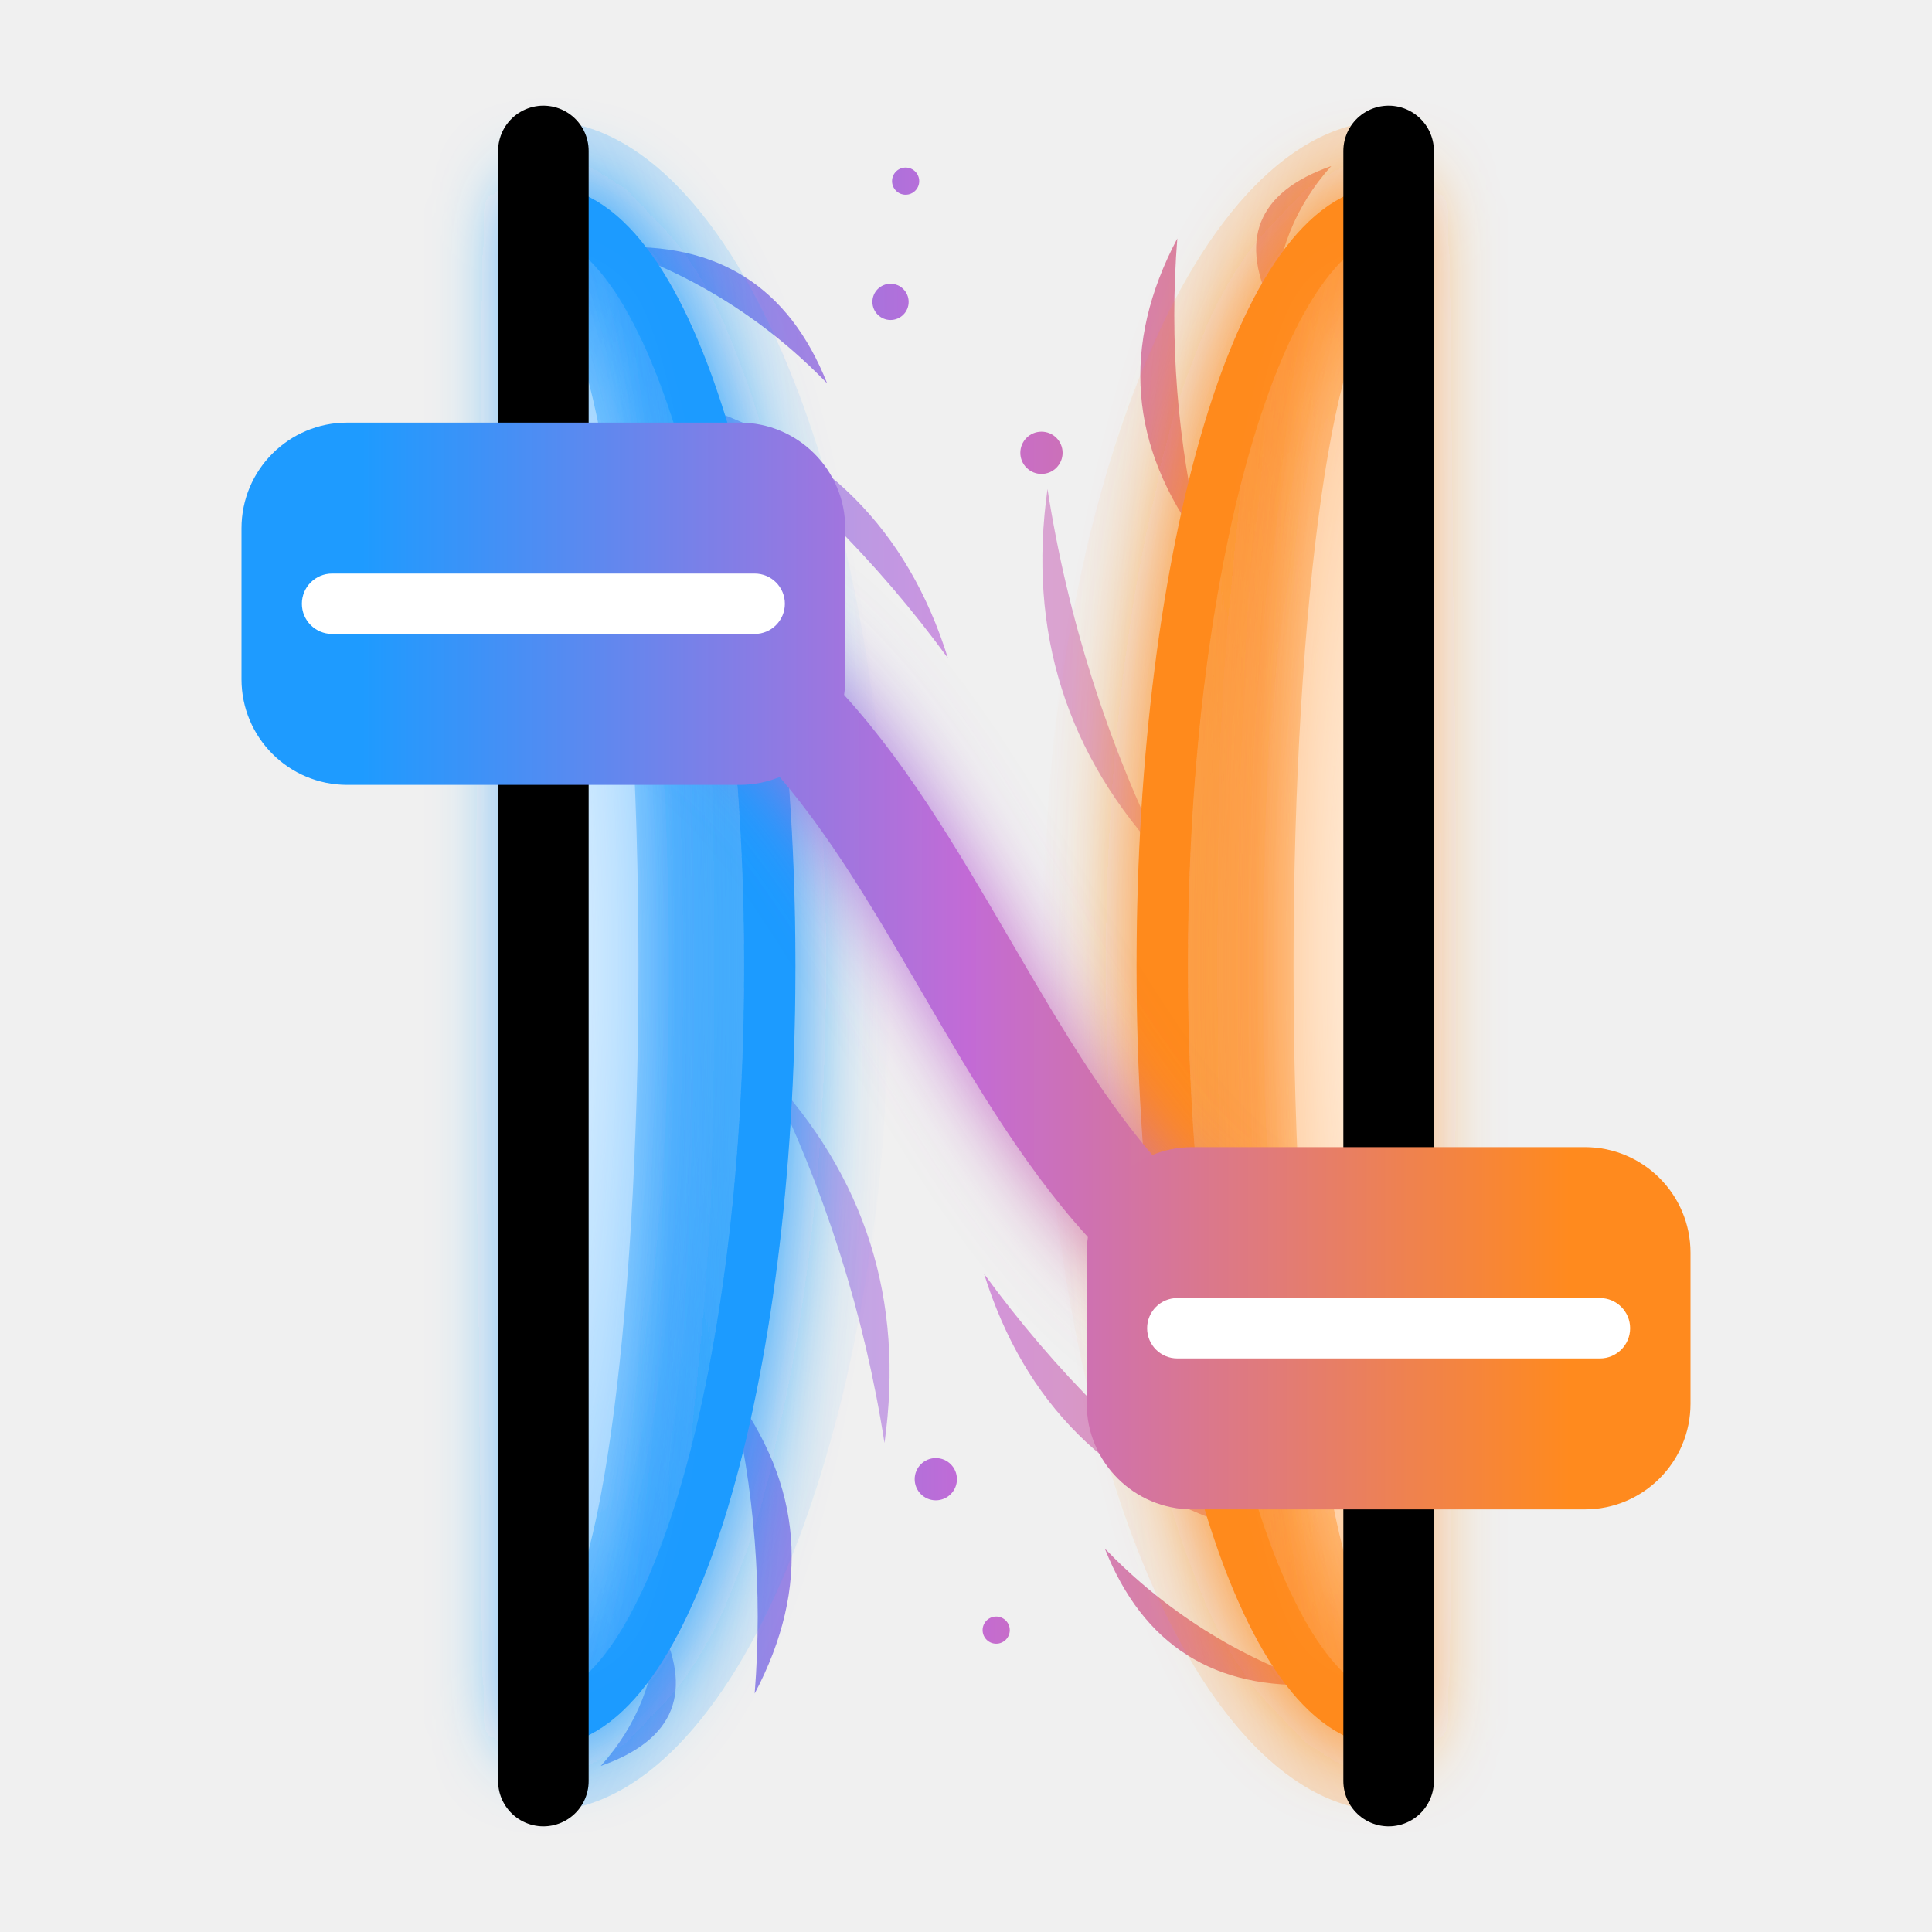
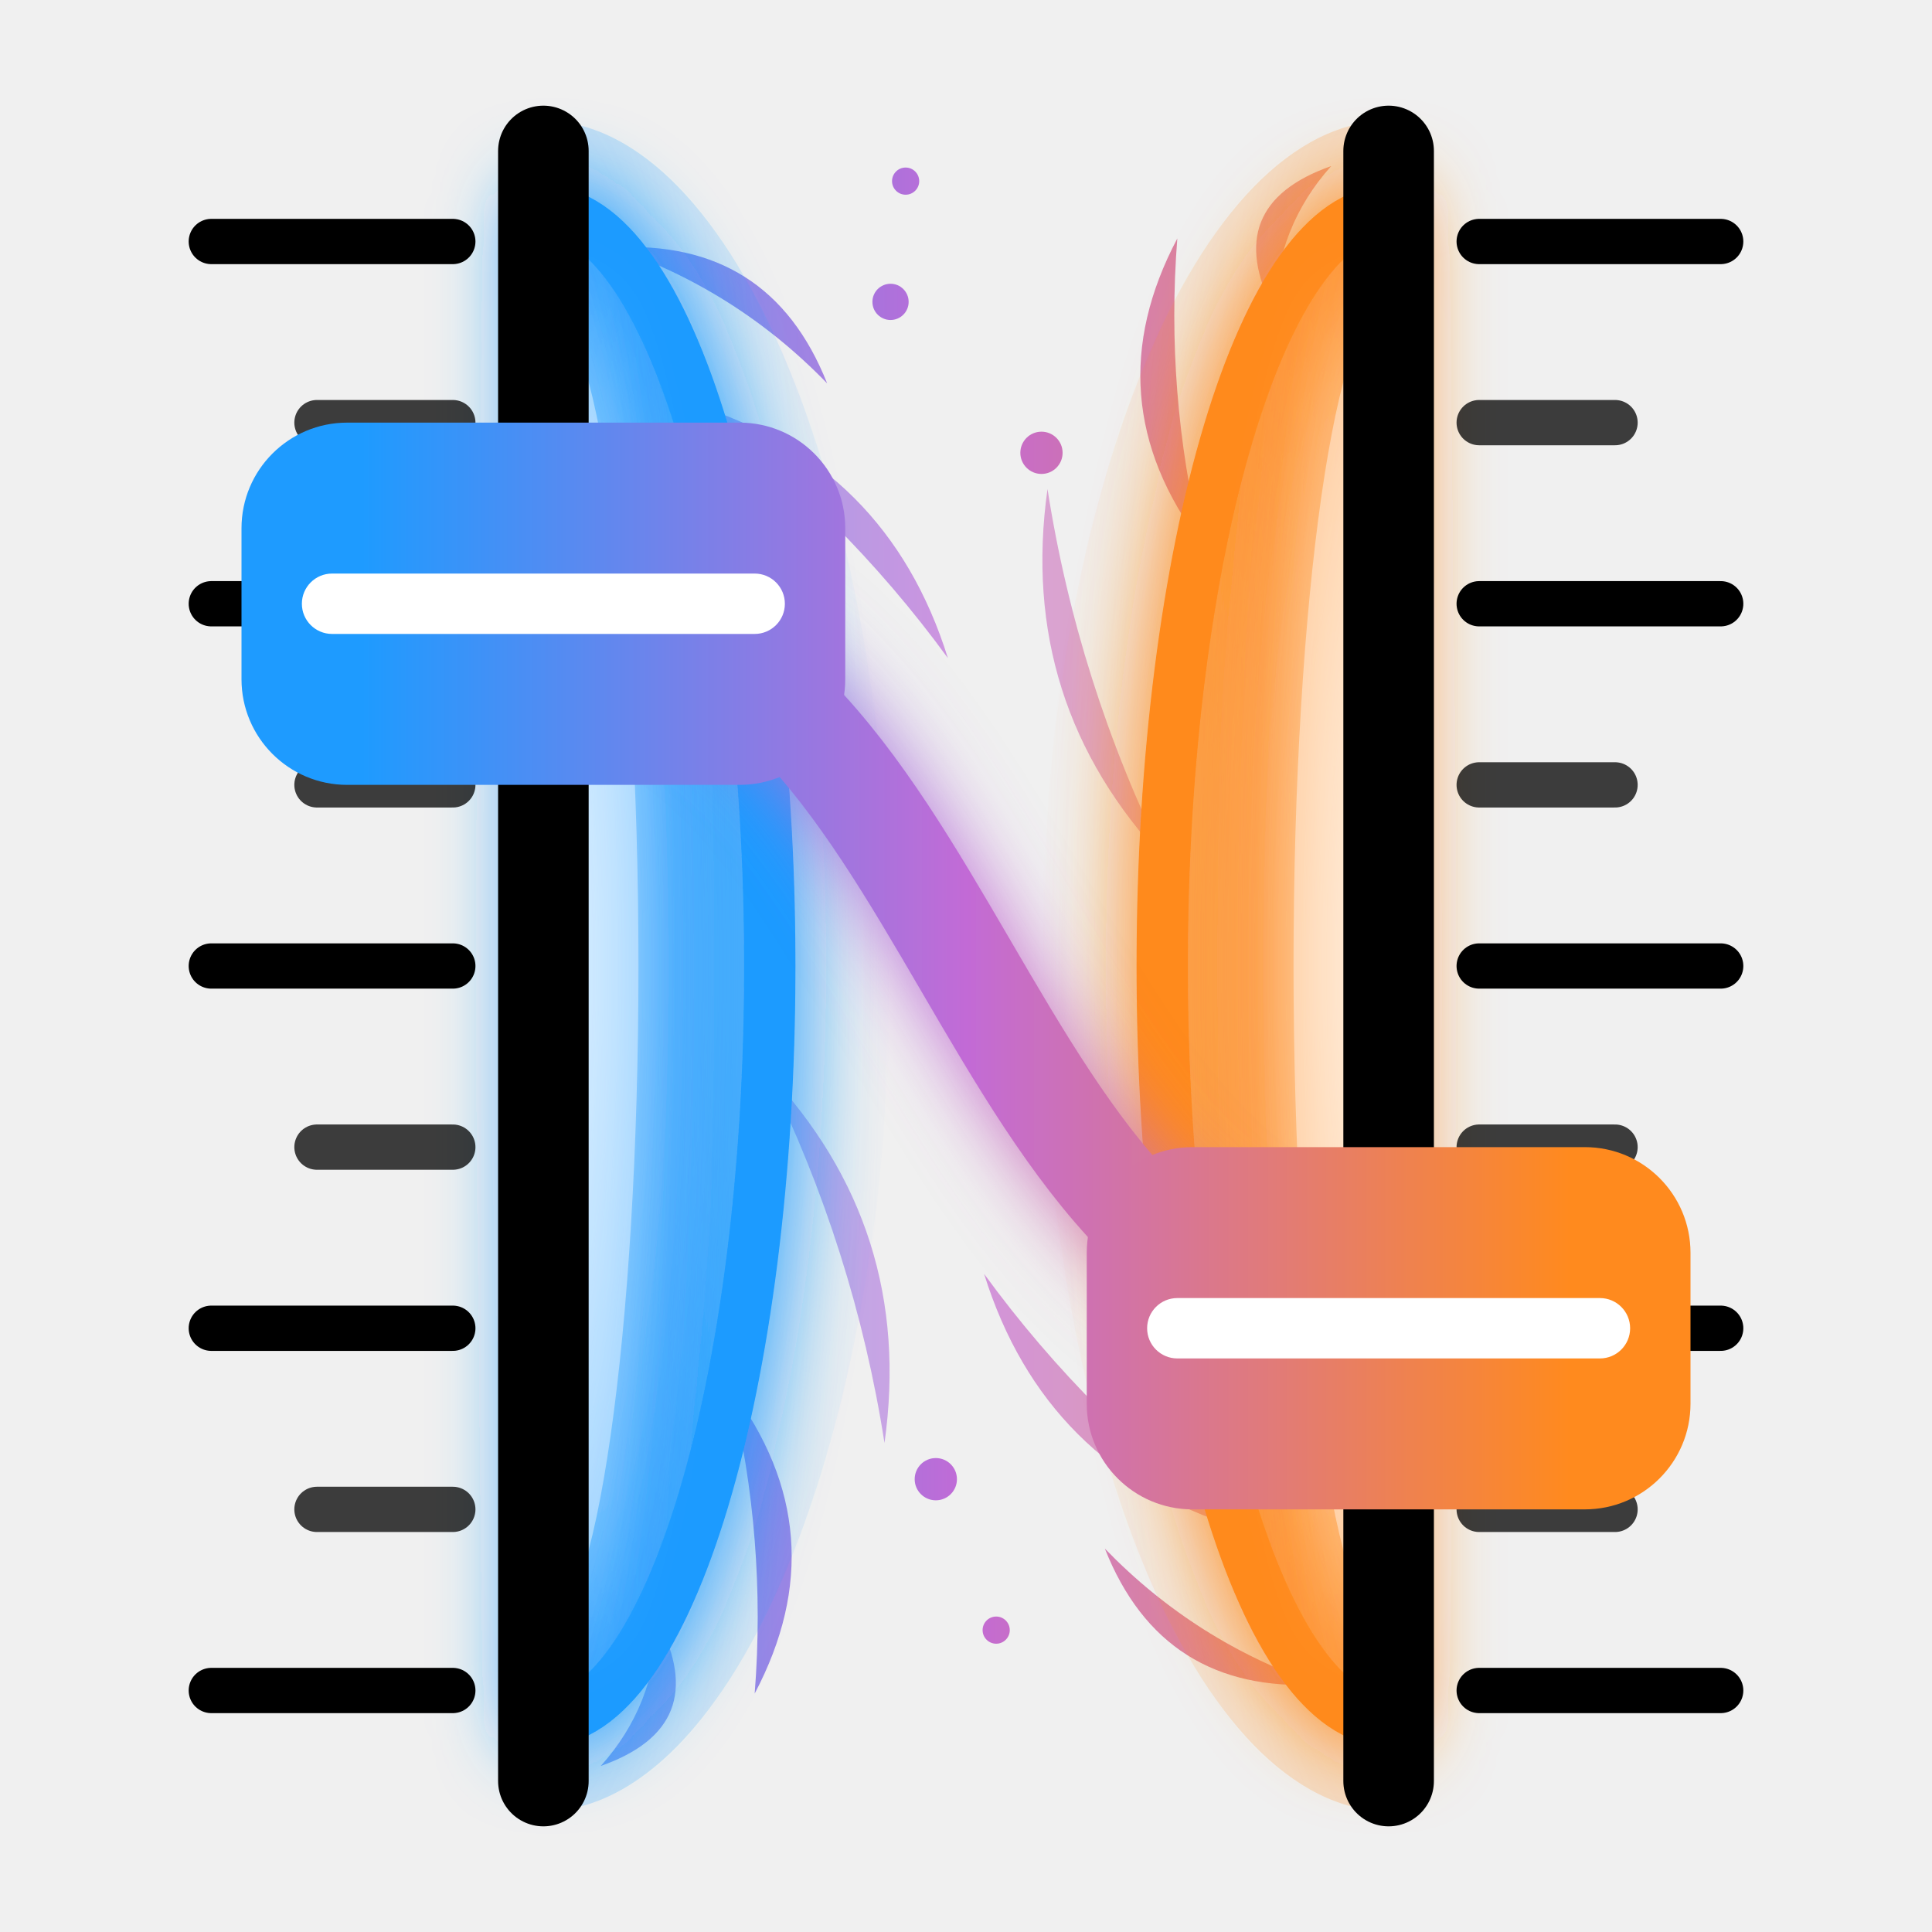
<svg xmlns="http://www.w3.org/2000/svg" viewBox="0 0 64 64">
  <defs>
    <linearGradient id="ss-g" gradientUnits="userSpaceOnUse" x1="12" y1="0" x2="52" y2="0">
      <stop offset="0" stop-color="#1E9BFF" />
      <stop offset=".5" stop-color="#C26BD6" />
      <stop offset="1" stop-color="#FF8A1E" />
    </linearGradient>
    <radialGradient id="ss-haze-b" gradientUnits="objectBoundingBox" cx="0" cy=".5" r="1">
      <stop offset="0" stop-color="#1E9BFF" stop-opacity=".45" />
      <stop offset="1" stop-color="#1E9BFF" stop-opacity="0" />
    </radialGradient>
    <radialGradient id="ss-haze-o" gradientUnits="objectBoundingBox" cx="1" cy=".5" r="1">
      <stop offset="0" stop-color="#FF8A1E" stop-opacity=".45" />
      <stop offset="1" stop-color="#FF8A1E" stop-opacity="0" />
    </radialGradient>
    <radialGradient id="ss-in-b" gradientUnits="objectBoundingBox" cx="0" cy=".5" r="1">
      <stop offset="0" stop-color="#BFE3FF" stop-opacity=".95" />
      <stop offset=".6" stop-color="#1E9BFF" stop-opacity=".55" />
      <stop offset="1" stop-color="#1E9BFF" stop-opacity=".25" />
    </radialGradient>
    <radialGradient id="ss-in-o" gradientUnits="objectBoundingBox" cx="1" cy=".5" r="1">
      <stop offset="0" stop-color="#FFE3C2" stop-opacity=".95" />
      <stop offset=".6" stop-color="#FF8A1E" stop-opacity=".55" />
      <stop offset="1" stop-color="#FF8A1E" stop-opacity=".25" />
    </radialGradient>
    <filter id="ss-glow" x="-120%" y="-20%" width="340%" height="140%">
      <feGaussianBlur stdDeviation="1.3" result="b" />
      <feMerge>
        <feMergeNode in="b" />
        <feMergeNode in="SourceGraphic" />
      </feMerge>
    </filter>
  </defs>
  <path d="M20.3 8.2Q24.4 9.6 27.4 12.7Q25.5 7.9 20.3 8.2Z" fill="url(#ss-g)" opacity="0.9" />
  <path d="M23.0 13.4Q27.9 17.0 31.4 21.8Q29.4 15.4 23.0 13.4Z" fill="url(#ss-g)" opacity="0.7" />
  <path d="M25.0 22.6Q29.7 28.8 33.3 35.8Q31.9 27.5 25.0 22.6Z" fill="url(#ss-g)" opacity="0.9" />
  <path d="M25.4 35.5Q28.3 41.4 29.3 47.8Q30.3 40.7 25.4 35.5Z" fill="url(#ss-g)" opacity="0.6" />
  <path d="M24.2 46.0Q25.4 51.0 25.0 56.1Q27.8 50.8 24.2 46.0Z" fill="url(#ss-g)" opacity="0.9" />
  <path d="M21.8 53.7Q21.7 56.5 19.9 58.5Q23.6 57.2 21.8 53.7Z" fill="url(#ss-g)" opacity="0.75" />
  <path d="M43.7 55.8Q39.6 54.4 36.6 51.3Q38.5 56.1 43.7 55.8Z" fill="url(#ss-g)" opacity="0.9" />
  <path d="M41.0 50.6Q36.1 47.0 32.6 42.2Q34.6 48.6 41.0 50.6Z" fill="url(#ss-g)" opacity="0.7" />
  <path d="M39.0 41.4Q34.3 35.2 30.7 28.2Q32.1 36.5 39.0 41.4Z" fill="url(#ss-g)" opacity="0.9" />
  <path d="M38.6 28.5Q35.7 22.6 34.7 16.2Q33.7 23.3 38.6 28.5Z" fill="url(#ss-g)" opacity="0.6" />
  <path d="M39.8 18.0Q38.6 13.0 39.0 7.9Q36.2 13.2 39.8 18.0Z" fill="url(#ss-g)" opacity="0.9" />
  <path d="M42.2 10.3Q42.3 7.5 44.1 5.5Q40.4 6.8 42.2 10.3Z" fill="url(#ss-g)" opacity="0.75" />
  <path d="M18 4A11.5 28 0 0 1 18 60Z" fill="url(#ss-haze-b)" />
  <path d="M18 7A7.5 25 0 0 1 18 57Z" fill="url(#ss-in-b)" stroke="#1E9BFF" stroke-width="1.7" stroke-linejoin="round" filter="url(#ss-glow)" />
  <path d="M18 10A3.15 22 0 0 1 18 54Z" fill="#fff" fill-opacity=".4" filter="url(#ss-glow)" />
  <path d="M46 4A11.5 28 0 0 0 46 60Z" fill="url(#ss-haze-o)" />
  <path d="M46 7A7.5 25 0 0 0 46 57Z" fill="url(#ss-in-o)" stroke="#FF8A1E" stroke-width="1.7" stroke-linejoin="round" filter="url(#ss-glow)" />
  <path d="M46 10A3.15 22 0 0 0 46 54Z" fill="#fff" fill-opacity=".4" filter="url(#ss-glow)" />
  <path d="M18 5V59" stroke="currentColor" stroke-width="3" stroke-linecap="round" />
+   <path d="M15 8H7M49 56H57" stroke="currentColor" stroke-width="1.5" stroke-linecap="round" />
+   <path d="M15 14H10.5M49 50H53.5" stroke="currentColor" stroke-width="1.5" stroke-linecap="round" opacity=".75" />
+   <path d="M15 20H7M49 44H57" stroke="currentColor" stroke-width="1.5" stroke-linecap="round" />
+   <path d="M15 26H10.5M49 38H53.5" stroke="currentColor" stroke-width="1.5" stroke-linecap="round" opacity=".75" />
+   <path d="M15 32H7M49 32H57" stroke="currentColor" stroke-width="1.5" stroke-linecap="round" />
+   <path d="M15 38H10.5M49 26H53.5" stroke="currentColor" stroke-width="1.5" stroke-linecap="round" opacity=".75" />
+   <path d="M15 44H7M49 20H57" stroke="currentColor" stroke-width="1.5" stroke-linecap="round" />
+   <path d="M15 50H10.5M49 14H53.5" stroke="currentColor" stroke-width="1.5" stroke-linecap="round" opacity=".75" />
+   <path d="M15 56H7M49 8H57" stroke="currentColor" stroke-width="1.5" stroke-linecap="round" />
  <path d="M46 5V59" stroke="currentColor" stroke-width="3" stroke-linecap="round" />
  <circle cx="29.5" cy="10" r="0.6" fill="url(#ss-g)" />
  <circle cx="31" cy="49" r="0.7" fill="url(#ss-g)" />
  <circle cx="33" cy="54" r="0.45" fill="url(#ss-g)" />
  <circle cx="34.5" cy="15" r="0.7" fill="url(#ss-g)" />
  <circle cx="30" cy="6" r="0.45" fill="url(#ss-g)" />
  <path d="M18 20C32 20 32 44 46 44" fill="none" stroke="url(#ss-g)" stroke-width="3.4" filter="url(#ss-glow)" />
  <rect x="8" y="14" width="20" height="12" rx="3.5" fill="url(#ss-g)" />
  <rect x="36" y="38" width="20" height="12" rx="3.5" fill="url(#ss-g)" />
  <rect x="10" y="19" width="16" height="2" rx="1" fill="#fff" />
  <rect x="38" y="43" width="16" height="2" rx="1" fill="#fff" />
</svg>
